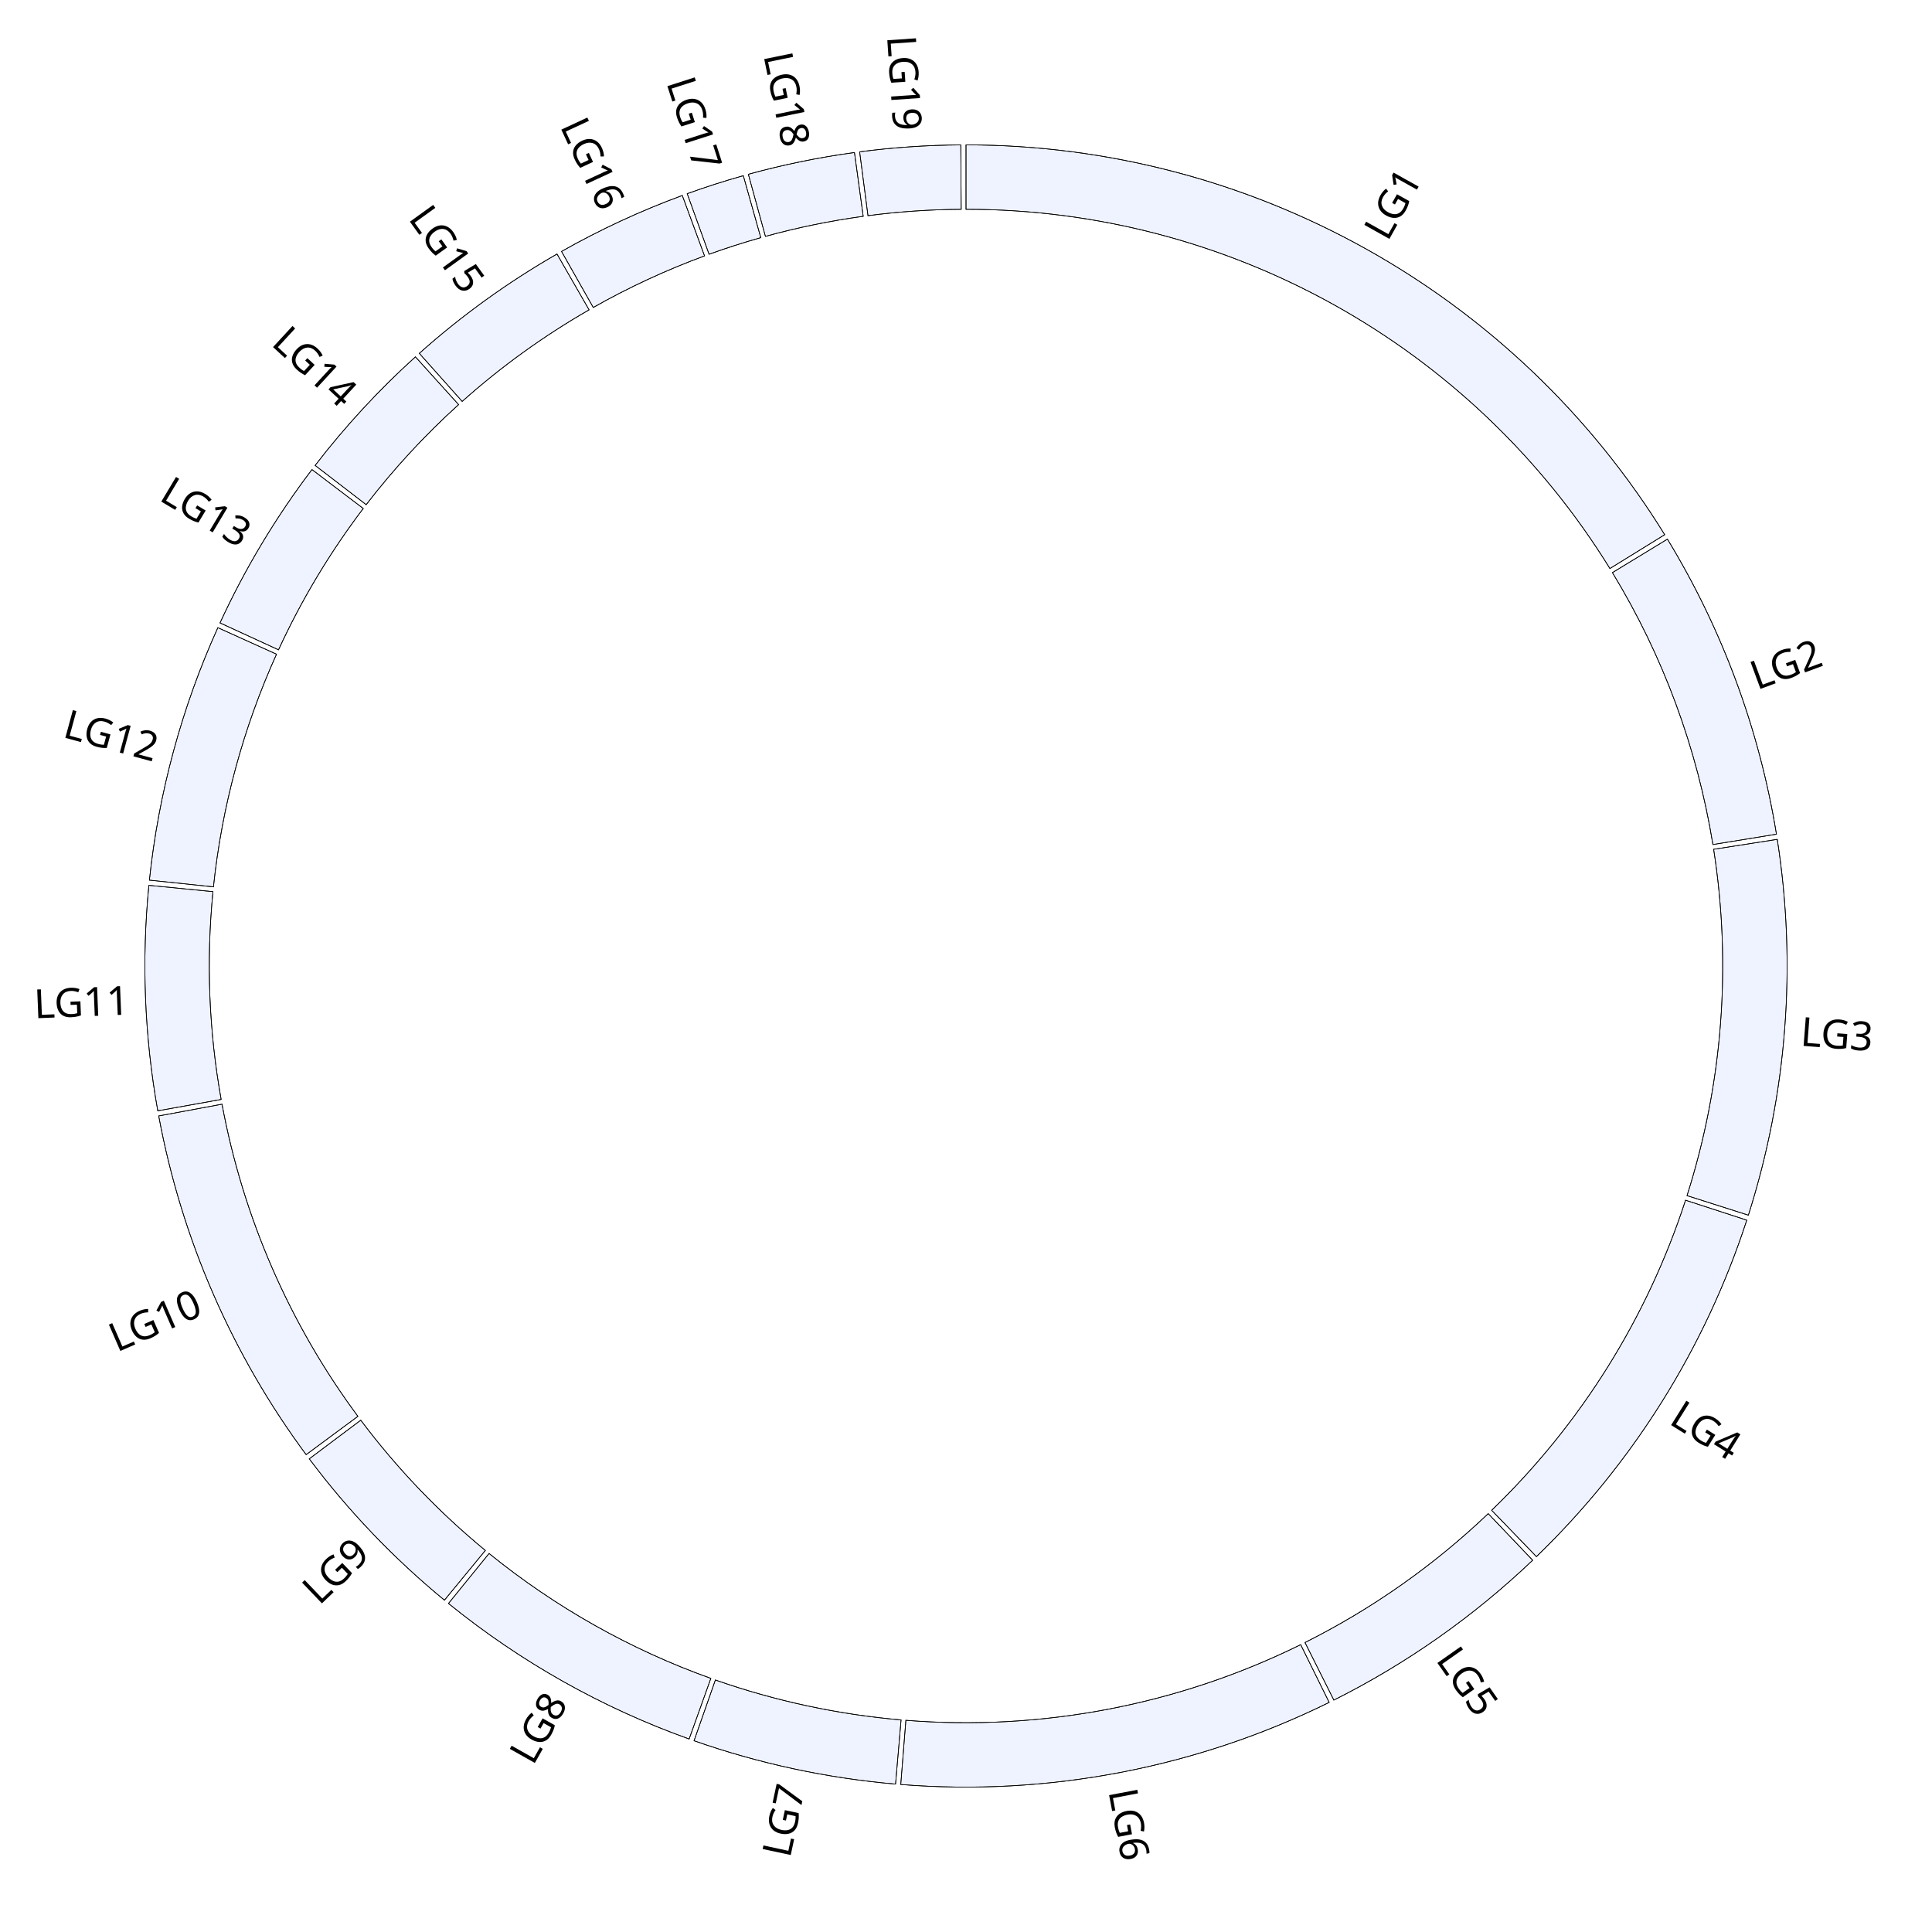
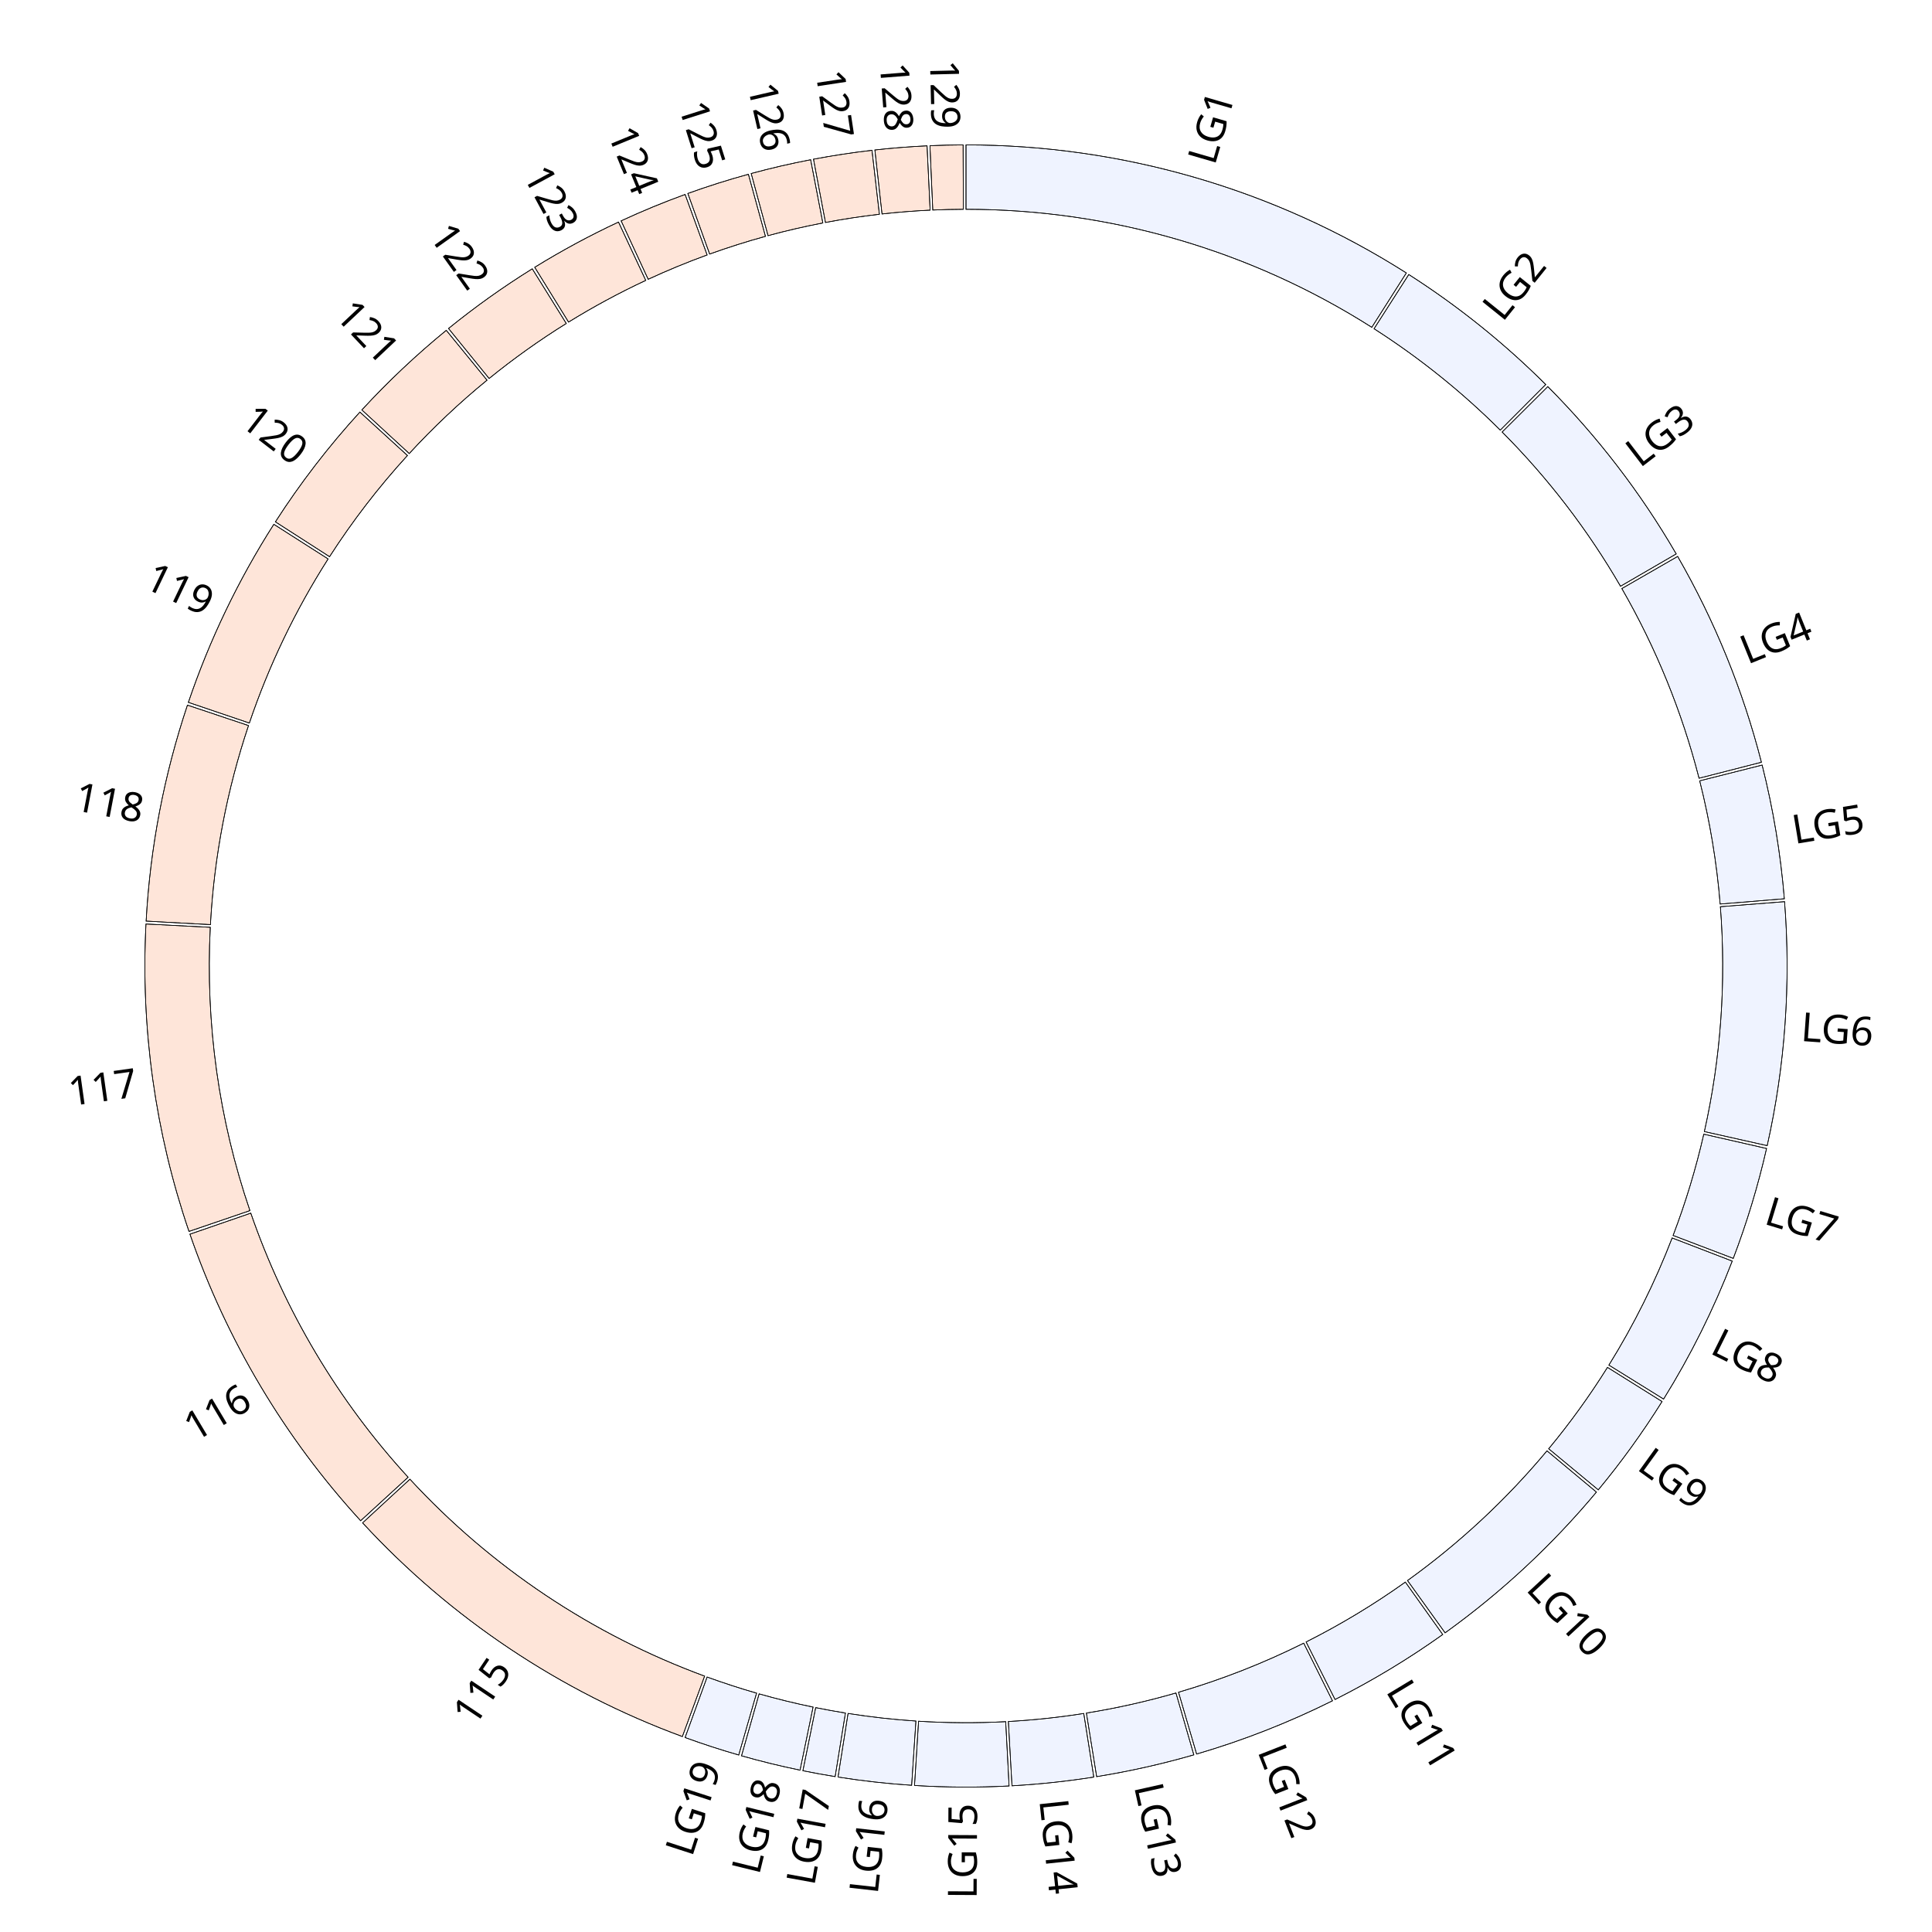
<svg xmlns="http://www.w3.org/2000/svg" width="3000px" height="3000px" version="1.1">
  <g id="bg">
    <rect x="0" y="0" width="3000px" height="3000px" style="fill:rgb(255,255,255);" />
  </g>
  <g id="ideograms">
-     <path d="M1500.000,325.000 A1175.000,1175.000 40.000 0,1 2499.847,882.804 L2584.940,830.276 A1275.000,1275.000 0.000 0,0 1500.000,225.000 Z" style="stroke-width:1.0;stroke:rgb(0,0,0);stroke-linecap:round;fill:rgb(239,243,255);" />
-     <text x="2154.5" y="376.2" font-size="62.4px" font-family="CMUBright-Roman" style="text-anchor:start;fill:rgb(0,0,0);" transform="rotate(299.2,2154.5,376.2)">LG1</text>
-     <path d="M1500.000,325.000 A1175.000,1175.000 40.000 0,1 2499.847,882.804 L2584.940,830.276 A1275.000,1275.000 0.000 0,0 1500.000,225.000 Z" style="stroke-width:1.0;stroke:rgb(0,0,0);stroke-linecap:round;fill:none;" />
-     <path d="M2503.745,889.163 A1175.000,1175.000 40.000 0,1 2659.765,1311.401 L2758.469,1295.350 A1275.000,1275.000 0.000 0,0 2589.170,837.177 Z" style="stroke-width:1.0;stroke:rgb(0,0,0);stroke-linecap:round;fill:rgb(239,243,255);" />
-     <text x="2728.0" y="1071.8" font-size="62.4px" font-family="CMUBright-Roman" style="text-anchor:start;fill:rgb(0,0,0);" transform="rotate(339.7,2728.0,1071.8)">LG2</text>
-     <path d="M2503.745,889.163 A1175.000,1175.000 40.000 0,1 2659.765,1311.401 L2758.469,1295.350 A1275.000,1275.000 0.000 0,0 2589.170,837.177 Z" style="stroke-width:1.0;stroke:rgb(0,0,0);stroke-linecap:round;fill:none;" />
-     <path d="M2660.939,1318.767 A1175.000,1175.000 40.000 0,1 2619.585,1856.587 L2714.869,1886.935 A1275.000,1275.000 0.000 0,0 2759.742,1303.343 Z" style="stroke-width:1.0;stroke:rgb(0,0,0);stroke-linecap:round;fill:rgb(239,243,255);" />
-     <text x="2794.6" y="1623.6" font-size="62.4px" font-family="CMUBright-Roman" style="text-anchor:start;fill:rgb(0,0,0);" transform="rotate(4.4,2794.6,1623.6)">LG3</text>
-     <path d="M2660.939,1318.767 A1175.000,1175.000 40.000 0,1 2619.585,1856.587 L2714.869,1886.935 A1275.000,1275.000 0.000 0,0 2759.742,1303.343 Z" style="stroke-width:1.0;stroke:rgb(0,0,0);stroke-linecap:round;fill:none;" />
-     <path d="M2617.299,1863.687 A1175.000,1175.000 40.000 0,1 2316.264,2345.185 L2385.733,2417.116 A1275.000,1275.000 0.000 0,0 2712.388,1894.639 Z" style="stroke-width:1.0;stroke:rgb(0,0,0);stroke-linecap:round;fill:rgb(239,243,255);" />
-     <text x="2589.8" y="2209.7" font-size="62.4px" font-family="CMUBright-Roman" style="text-anchor:start;fill:rgb(0,0,0);" transform="rotate(32.0,2589.8,2209.7)">LG4</text>
-     <path d="M2617.299,1863.687 A1175.000,1175.000 40.000 0,1 2316.264,2345.185 L2385.733,2417.116 A1275.000,1275.000 0.000 0,0 2712.388,1894.639 Z" style="stroke-width:1.0;stroke:rgb(0,0,0);stroke-linecap:round;fill:none;" />
-     <path d="M2310.882,2350.350 A1175.000,1175.000 40.000 0,1 2026.382,2550.499 L2071.180,2639.903 A1275.000,1275.000 0.000 0,0 2379.893,2422.720 Z" style="stroke-width:1.0;stroke:rgb(0,0,0);stroke-linecap:round;fill:rgb(239,243,255);" />
-     <text x="2228.5" y="2577.3" font-size="62.4px" font-family="CMUBright-Roman" style="text-anchor:start;fill:rgb(0,0,0);" transform="rotate(54.9,2228.5,2577.3)">LG5</text>
-     <path d="M2310.882,2350.350 A1175.000,1175.000 40.000 0,1 2026.382,2550.499 L2071.180,2639.903 A1275.000,1275.000 0.000 0,0 2379.893,2422.720 Z" style="stroke-width:1.0;stroke:rgb(0,0,0);stroke-linecap:round;fill:none;" />
-     <path d="M2019.702,2553.819 A1175.000,1175.000 40.000 0,1 1406.626,2671.284 L1398.679,2770.968 A1275.000,1275.000 0.000 0,0 2063.932,2643.506 Z" style="stroke-width:1.0;stroke:rgb(0,0,0);stroke-linecap:round;fill:rgb(239,243,255);" />
-     <text x="1721.1" y="2781.6" font-size="62.4px" font-family="CMUBright-Roman" style="text-anchor:start;fill:rgb(0,0,0);" transform="rotate(79.2,1721.1,2781.6)">LG6</text>
-     <path d="M2019.702,2553.819 A1175.000,1175.000 40.000 0,1 1406.626,2671.284 L1398.679,2770.968 A1275.000,1275.000 0.000 0,0 2063.932,2643.506 Z" style="stroke-width:1.0;stroke:rgb(0,0,0);stroke-linecap:round;fill:none;" />
-     <path d="M1399.192,2670.668 A1175.000,1175.000 40.000 0,1 1110.832,2608.681 L1077.711,2703.037 A1275.000,1275.000 0.000 0,0 1390.613,2770.299 Z" style="stroke-width:1.0;stroke:rgb(0,0,0);stroke-linecap:round;fill:rgb(239,243,255);" />
-     <text x="1250.2" y="2776.3" font-size="62.4px" font-family="CMUBright-Roman" style="text-anchor:end;fill:rgb(0,0,0);" transform="rotate(-77.9,1250.2,2776.3)">LG7</text>
-     <path d="M1399.192,2670.668 A1175.000,1175.000 40.000 0,1 1110.832,2608.681 L1077.711,2703.037 A1275.000,1275.000 0.000 0,0 1390.613,2770.299 Z" style="stroke-width:1.0;stroke:rgb(0,0,0);stroke-linecap:round;fill:none;" />
-     <path d="M1103.802,2606.188 A1175.000,1175.000 40.000 0,1 759.416,2412.228 L696.387,2489.864 A1275.000,1275.000 0.000 0,0 1070.083,2700.332 Z" style="stroke-width:1.0;stroke:rgb(0,0,0);stroke-linecap:round;fill:rgb(239,243,255);" />
-     <text x="882.8" y="2644.7" font-size="62.4px" font-family="CMUBright-Roman" style="text-anchor:end;fill:rgb(0,0,0);" transform="rotate(-60.6,882.8,2644.7)">LG8</text>
-     <path d="M1103.802,2606.188 A1175.000,1175.000 40.000 0,1 759.416,2412.228 L696.387,2489.864 A1275.000,1275.000 0.000 0,0 1070.083,2700.332 Z" style="stroke-width:1.0;stroke:rgb(0,0,0);stroke-linecap:round;fill:none;" />
-     <path d="M753.640,2407.508 A1175.000,1175.000 40.000 0,1 560.197,2205.262 L480.214,2265.285 A1275.000,1275.000 0.000 0,0 690.120,2484.743 Z" style="stroke-width:1.0;stroke:rgb(0,0,0);stroke-linecap:round;fill:rgb(239,243,255);" />
-     <text x="576.9" y="2416.1" font-size="62.4px" font-family="CMUBright-Roman" style="text-anchor:end;fill:rgb(0,0,0);" transform="rotate(-43.7,576.9,2416.1)">LG9</text>
-     <path d="M753.640,2407.508 A1175.000,1175.000 40.000 0,1 560.197,2205.262 L480.214,2265.285 A1275.000,1275.000 0.000 0,0 690.120,2484.743 Z" style="stroke-width:1.0;stroke:rgb(0,0,0);stroke-linecap:round;fill:none;" />
-     <path d="M555.739,2199.282 A1175.000,1175.000 40.000 0,1 344.759,1714.576 L246.440,1732.837 A1275.000,1275.000 0.000 0,0 475.376,2258.796 Z" style="stroke-width:1.0;stroke:rgb(0,0,0);stroke-linecap:round;fill:rgb(239,243,255);" />
-     <text x="317.3" y="2041.0" font-size="62.4px" font-family="CMUBright-Roman" style="text-anchor:end;fill:rgb(0,0,0);" transform="rotate(-23.5,317.3,2041.0)">LG10</text>
-     <path d="M555.739,2199.282 A1175.000,1175.000 40.000 0,1 344.759,1714.576 L246.440,1732.837 A1275.000,1275.000 0.000 0,0 475.376,2258.796 Z" style="stroke-width:1.0;stroke:rgb(0,0,0);stroke-linecap:round;fill:none;" />
-     <path d="M343.420,1707.238 A1175.000,1175.000 40.000 0,1 330.685,1384.558 L231.169,1374.733 A1275.000,1275.000 0.000 0,0 244.988,1724.875 Z" style="stroke-width:1.0;stroke:rgb(0,0,0);stroke-linecap:round;fill:rgb(239,243,255);" />
-     <text x="201.7" y="1575.3" font-size="62.4px" font-family="CMUBright-Roman" style="text-anchor:end;fill:rgb(0,0,0);" transform="rotate(-2.3,201.7,1575.3)">LG11</text>
-     <path d="M343.420,1707.238 A1175.000,1175.000 40.000 0,1 330.685,1384.558 L231.169,1374.733 A1275.000,1275.000 0.000 0,0 244.988,1724.875 Z" style="stroke-width:1.0;stroke:rgb(0,0,0);stroke-linecap:round;fill:none;" />
-     <path d="M331.441,1377.137 A1175.000,1175.000 40.000 0,1 429.383,1015.847 L338.267,974.642 A1275.000,1275.000 0.000 0,0 231.989,1366.681 Z" style="stroke-width:1.0;stroke:rgb(0,0,0);stroke-linecap:round;fill:rgb(239,243,255);" />
-     <text x="238.7" y="1183.0" font-size="62.4px" font-family="CMUBright-Roman" style="text-anchor:end;fill:rgb(0,0,0);" transform="rotate(15.2,238.7,1183.0)">LG12</text>
-     <path d="M331.441,1377.137 A1175.000,1175.000 40.000 0,1 429.383,1015.847 L338.267,974.642 A1275.000,1275.000 0.000 0,0 231.989,1366.681 Z" style="stroke-width:1.0;stroke:rgb(0,0,0);stroke-linecap:round;fill:none;" />
-     <path d="M432.478,1009.060 A1175.000,1175.000 40.000 0,1 564.078,789.595 L484.425,729.135 A1275.000,1275.000 0.000 0,0 341.625,967.278 Z" style="stroke-width:1.0;stroke:rgb(0,0,0);stroke-linecap:round;fill:rgb(239,243,255);" />
-     <text x="372.5" y="851.9" font-size="62.4px" font-family="CMUBright-Roman" style="text-anchor:end;fill:rgb(0,0,0);" transform="rotate(30.9,372.5,851.9)">LG13</text>
-     <path d="M432.478,1009.060 A1175.000,1175.000 40.000 0,1 564.078,789.595 L484.425,729.135 A1275.000,1275.000 0.000 0,0 341.625,967.278 Z" style="stroke-width:1.0;stroke:rgb(0,0,0);stroke-linecap:round;fill:none;" />
-     <path d="M568.606,783.668 A1175.000,1175.000 40.000 0,1 712.116,628.298 L645.062,554.111 A1275.000,1275.000 0.000 0,0 489.339,722.704 Z" style="stroke-width:1.0;stroke:rgb(0,0,0);stroke-linecap:round;fill:rgb(239,243,255);" />
-     <text x="528.5" y="635.4" font-size="62.4px" font-family="CMUBright-Roman" style="text-anchor:end;fill:rgb(0,0,0);" transform="rotate(42.7,528.5,635.4)">LG14</text>
-     <path d="M568.606,783.668 A1175.000,1175.000 40.000 0,1 712.116,628.298 L645.062,554.111 A1275.000,1275.000 0.000 0,0 489.339,722.704 Z" style="stroke-width:1.0;stroke:rgb(0,0,0);stroke-linecap:round;fill:none;" />
-     <path d="M717.666,623.314 A1175.000,1175.000 40.000 0,1 914.712,481.146 L864.900,394.435 A1275.000,1275.000 0.000 0,0 651.084,548.702 Z" style="stroke-width:1.0;stroke:rgb(0,0,0);stroke-linecap:round;fill:rgb(239,243,255);" />
-     <text x="719.7" y="459.6" font-size="62.4px" font-family="CMUBright-Roman" style="text-anchor:end;fill:rgb(0,0,0);" transform="rotate(54.2,719.7,459.6)">LG15</text>
-     <path d="M717.666,623.314 A1175.000,1175.000 40.000 0,1 914.712,481.146 L864.900,394.435 A1275.000,1275.000 0.000 0,0 651.084,548.702 Z" style="stroke-width:1.0;stroke:rgb(0,0,0);stroke-linecap:round;fill:none;" />
-     <path d="M921.192,477.451 A1175.000,1175.000 40.000 0,1 1094.019,397.365 L1059.468,303.523 A1275.000,1275.000 0.000 0,0 871.931,390.426 Z" style="stroke-width:1.0;stroke:rgb(0,0,0);stroke-linecap:round;fill:rgb(239,243,255);" />
-     <text x="931.5" y="330.3" font-size="62.4px" font-family="CMUBright-Roman" style="text-anchor:end;fill:rgb(0,0,0);" transform="rotate(65.1,931.5,330.3)">LG16</text>
-     <path d="M921.192,477.451 A1175.000,1175.000 40.000 0,1 1094.019,397.365 L1059.468,303.523 A1275.000,1275.000 0.000 0,0 871.931,390.426 Z" style="stroke-width:1.0;stroke:rgb(0,0,0);stroke-linecap:round;fill:none;" />
-     <path d="M1101.027,394.810 A1175.000,1175.000 40.000 0,1 1181.339,369.036 L1154.218,272.784 A1275.000,1275.000 0.000 0,0 1067.072,300.751 Z" style="stroke-width:1.0;stroke:rgb(0,0,0);stroke-linecap:round;fill:rgb(239,243,255);" />
-     <text x="1079.8" y="269.2" font-size="62.4px" font-family="CMUBright-Roman" style="text-anchor:end;fill:rgb(0,0,0);" transform="rotate(72.2,1079.8,269.2)">LG17</text>
-     <path d="M1101.027,394.810 A1175.000,1175.000 40.000 0,1 1181.339,369.036 L1154.218,272.784 A1275.000,1275.000 0.000 0,0 1067.072,300.751 Z" style="stroke-width:1.0;stroke:rgb(0,0,0);stroke-linecap:round;fill:none;" />
-     <path d="M1188.524,367.036 A1175.000,1175.000 40.000 0,1 1340.391,335.891 L1326.807,236.818 A1275.000,1275.000 0.000 0,0 1162.016,270.613 Z" style="stroke-width:1.0;stroke:rgb(0,0,0);stroke-linecap:round;fill:rgb(239,243,255);" />
-     <text x="1215.3" y="231.1" font-size="62.4px" font-family="CMUBright-Roman" style="text-anchor:end;fill:rgb(0,0,0);" transform="rotate(78.4,1215.3,231.1)">LG18</text>
-     <path d="M1188.524,367.036 A1175.000,1175.000 40.000 0,1 1340.391,335.891 L1326.807,236.818 A1275.000,1275.000 0.000 0,0 1162.016,270.613 Z" style="stroke-width:1.0;stroke:rgb(0,0,0);stroke-linecap:round;fill:none;" />
-     <path d="M1347.784,334.901 A1175.000,1175.000 40.000 0,1 1492.541,325.024 L1491.906,225.026 A1275.000,1275.000 0.000 0,0 1334.829,235.744 Z" style="stroke-width:1.0;stroke:rgb(0,0,0);stroke-linecap:round;fill:rgb(239,243,255);" />
-     <text x="1387.5" y="204.4" font-size="62.4px" font-family="CMUBright-Roman" style="text-anchor:end;fill:rgb(0,0,0);" transform="rotate(86.1,1387.5,204.4)">LG19</text>
-     <path d="M1347.784,334.901 A1175.000,1175.000 40.000 0,1 1492.541,325.024 L1491.906,225.026 A1275.000,1275.000 0.000 0,0 1334.829,235.744 Z" style="stroke-width:1.0;stroke:rgb(0,0,0);stroke-linecap:round;fill:none;" />
+     <path d="M1500.000,325.000 A1175.000,1175.000 40.000 0,1 2130.116,508.245 L2183.743,423.840 A1275.000,1275.000 0.000 0,0 1500.000,225.000 Z" style="stroke-width:1.0;stroke:rgb(0,0,0);stroke-linecap:round;fill:rgb(239,243,255);" />
+     <text x="1886.1" y="258.1" font-size="62.4px" font-family="CMUBright-Roman" style="text-anchor:start;fill:rgb(0,0,0);" transform="rotate(286.2,1886.1,258.1)">LG1</text>
+     <path d="M1500.000,325.000 A1175.000,1175.000 40.000 0,1 2130.116,508.245 L2183.743,423.840 A1275.000,1275.000 0.000 0,0 1500.000,225.000 Z" style="stroke-width:1.0;stroke:rgb(0,0,0);stroke-linecap:round;fill:none;" />
+     <path d="M2133.614,510.476 A1175.000,1175.000 40.000 0,1 2329.622,667.923 L2400.228,597.108 A1275.000,1275.000 0.000 0,0 2187.538,426.261 Z" style="stroke-width:1.0;stroke:rgb(0,0,0);stroke-linecap:round;fill:rgb(239,243,255);" />
+     <text x="2333.0" y="501.3" font-size="62.4px" font-family="CMUBright-Roman" style="text-anchor:start;fill:rgb(0,0,0);" transform="rotate(308.8,2333.0,501.3)">LG2</text>
+     <path d="M2133.614,510.476 A1175.000,1175.000 40.000 0,1 2329.622,667.923 L2400.228,597.108 A1275.000,1275.000 0.000 0,0 2187.538,426.261 Z" style="stroke-width:1.0;stroke:rgb(0,0,0);stroke-linecap:round;fill:none;" />
+     <path d="M2332.554,670.857 A1175.000,1175.000 40.000 0,1 2516.317,910.318 L2602.812,860.133 A1275.000,1275.000 0.000 0,0 2403.410,600.291 Z" style="stroke-width:1.0;stroke:rgb(0,0,0);stroke-linecap:round;fill:rgb(239,243,255);" />
+     <text x="2546.2" y="727.4" font-size="62.4px" font-family="CMUBright-Roman" style="text-anchor:start;fill:rgb(0,0,0);" transform="rotate(322.5,2546.2,727.4)">LG3</text>
+     <path d="M2332.554,670.857 A1175.000,1175.000 40.000 0,1 2516.317,910.318 L2602.812,860.133 A1275.000,1275.000 0.000 0,0 2403.410,600.291 Z" style="stroke-width:1.0;stroke:rgb(0,0,0);stroke-linecap:round;fill:none;" />
+     <path d="M2518.393,913.910 A1175.000,1175.000 40.000 0,1 2638.252,1208.439 L2735.124,1183.626 A1275.000,1275.000 0.000 0,0 2605.064,864.030 Z" style="stroke-width:1.0;stroke:rgb(0,0,0);stroke-linecap:round;fill:rgb(239,243,255);" />
+     <text x="2713.4" y="1032.1" font-size="62.4px" font-family="CMUBright-Roman" style="text-anchor:start;fill:rgb(0,0,0);" transform="rotate(337.9,2713.4,1032.1)">LG4</text>
+     <path d="M2518.393,913.910 A1175.000,1175.000 40.000 0,1 2638.252,1208.439 L2735.124,1183.626 A1275.000,1275.000 0.000 0,0 2605.064,864.030 Z" style="stroke-width:1.0;stroke:rgb(0,0,0);stroke-linecap:round;fill:none;" />
+     <path d="M2639.274,1212.460 A1175.000,1175.000 40.000 0,1 2671.054,1403.783 L2770.718,1395.594 A1275.000,1275.000 0.000 0,0 2736.234,1187.988 Z" style="stroke-width:1.0;stroke:rgb(0,0,0);stroke-linecap:round;fill:rgb(239,243,255);" />
+     <text x="2786.6" y="1310.6" font-size="62.4px" font-family="CMUBright-Roman" style="text-anchor:start;fill:rgb(0,0,0);" transform="rotate(350.6,2786.6,1310.6)">LG5</text>
+     <path d="M2639.274,1212.460 A1175.000,1175.000 40.000 0,1 2671.054,1403.783 L2770.718,1395.594 A1275.000,1275.000 0.000 0,0 2736.234,1187.988 Z" style="stroke-width:1.0;stroke:rgb(0,0,0);stroke-linecap:round;fill:none;" />
+     <path d="M2671.386,1407.917 A1175.000,1175.000 40.000 0,1 2646.528,1757.098 L2744.104,1778.979 A1275.000,1275.000 0.000 0,0 2771.079,1400.081 Z" style="stroke-width:1.0;stroke:rgb(0,0,0);stroke-linecap:round;fill:rgb(239,243,255);" />
+     <text x="2795.3" y="1616.3" font-size="62.4px" font-family="CMUBright-Roman" style="text-anchor:start;fill:rgb(0,0,0);" transform="rotate(4.1,2795.3,1616.3)">LG6</text>
+     <path d="M2671.386,1407.917 A1175.000,1175.000 40.000 0,1 2646.528,1757.098 L2744.104,1778.979 A1275.000,1275.000 0.000 0,0 2771.079,1400.081 Z" style="stroke-width:1.0;stroke:rgb(0,0,0);stroke-linecap:round;fill:none;" />
+     <path d="M2645.613,1761.144 A1175.000,1175.000 40.000 0,1 2597.976,1918.418 L2691.421,1954.028 A1275.000,1275.000 0.000 0,0 2743.112,1783.370 Z" style="stroke-width:1.0;stroke:rgb(0,0,0);stroke-linecap:round;fill:rgb(239,243,255);" />
+     <text x="2737.5" y="1899.9" font-size="62.4px" font-family="CMUBright-Roman" style="text-anchor:start;fill:rgb(0,0,0);" transform="rotate(16.9,2737.5,1899.9)">LG7</text>
+     <path d="M2645.613,1761.144 A1175.000,1175.000 40.000 0,1 2597.976,1918.418 L2691.421,1954.028 A1275.000,1275.000 0.000 0,0 2743.112,1783.370 Z" style="stroke-width:1.0;stroke:rgb(0,0,0);stroke-linecap:round;fill:none;" />
+     <path d="M2596.492,1922.292 A1175.000,1175.000 40.000 0,1 2498.268,2119.747 L2583.227,2172.491 A1275.000,1275.000 0.000 0,0 2689.810,1958.232 Z" style="stroke-width:1.0;stroke:rgb(0,0,0);stroke-linecap:round;fill:rgb(239,243,255);" />
+     <text x="2653.5" y="2100.6" font-size="62.4px" font-family="CMUBright-Roman" style="text-anchor:start;fill:rgb(0,0,0);" transform="rotate(26.4,2653.5,2100.6)">LG8</text>
+     <path d="M2596.492,1922.292 A1175.000,1175.000 40.000 0,1 2498.268,2119.747 L2583.227,2172.491 A1275.000,1275.000 0.000 0,0 2689.810,1958.232 Z" style="stroke-width:1.0;stroke:rgb(0,0,0);stroke-linecap:round;fill:none;" />
+     <path d="M2496.074,2123.267 A1175.000,1175.000 40.000 0,1 2404.794,2249.648 L2481.798,2313.448 A1275.000,1275.000 0.000 0,0 2580.846,2176.311 Z" style="stroke-width:1.0;stroke:rgb(0,0,0);stroke-linecap:round;fill:rgb(239,243,255);" />
+     <text x="2540.0" y="2280.8" font-size="62.4px" font-family="CMUBright-Roman" style="text-anchor:start;fill:rgb(0,0,0);" transform="rotate(35.8,2540.0,2280.8)">LG9</text>
+     <path d="M2496.074,2123.267 A1175.000,1175.000 40.000 0,1 2404.794,2249.648 L2481.798,2313.448 A1275.000,1275.000 0.000 0,0 2580.846,2176.311 Z" style="stroke-width:1.0;stroke:rgb(0,0,0);stroke-linecap:round;fill:none;" />
+     <path d="M2402.142,2252.838 A1175.000,1175.000 40.000 0,1 2185.587,2454.251 L2243.935,2535.464 A1275.000,1275.000 0.000 0,0 2478.920,2316.909 Z" style="stroke-width:1.0;stroke:rgb(0,0,0);stroke-linecap:round;fill:rgb(239,243,255);" />
+     <text x="2368.0" y="2468.5" font-size="62.4px" font-family="CMUBright-Roman" style="text-anchor:start;fill:rgb(0,0,0);" transform="rotate(47.1,2368.0,2468.5)">LG10</text>
+     <path d="M2402.142,2252.838 A1175.000,1175.000 40.000 0,1 2185.587,2454.251 L2243.935,2535.464 A1275.000,1275.000 0.000 0,0 2478.920,2316.909 Z" style="stroke-width:1.0;stroke:rgb(0,0,0);stroke-linecap:round;fill:none;" />
+     <path d="M2182.214,2456.666 A1175.000,1175.000 40.000 0,1 2028.098,2549.637 L2073.043,2638.967 A1275.000,1275.000 0.000 0,0 2240.275,2538.084 Z" style="stroke-width:1.0;stroke:rgb(0,0,0);stroke-linecap:round;fill:rgb(239,243,255);" />
+     <text x="2151.1" y="2625.8" font-size="62.4px" font-family="CMUBright-Roman" style="text-anchor:start;fill:rgb(0,0,0);" transform="rotate(58.9,2151.1,2625.8)">LG11</text>
+     <path d="M2182.214,2456.666 A1175.000,1175.000 40.000 0,1 2028.098,2549.637 L2073.043,2638.967 A1275.000,1275.000 0.000 0,0 2240.275,2538.084 Z" style="stroke-width:1.0;stroke:rgb(0,0,0);stroke-linecap:round;fill:none;" />
+     <path d="M2024.390,2551.494 A1175.000,1175.000 40.000 0,1 1830.003,2627.707 L1858.088,2723.682 A1275.000,1275.000 0.000 0,0 2069.018,2640.983 Z" style="stroke-width:1.0;stroke:rgb(0,0,0);stroke-linecap:round;fill:rgb(239,243,255);" />
+     <text x="1952.3" y="2719.3" font-size="62.4px" font-family="CMUBright-Roman" style="text-anchor:start;fill:rgb(0,0,0);" transform="rotate(68.6,1952.3,2719.3)">LG12</text>
+     <path d="M2024.390,2551.494 A1175.000,1175.000 40.000 0,1 1830.003,2627.707 L1858.088,2723.682 A1275.000,1275.000 0.000 0,0 2069.018,2640.983 Z" style="stroke-width:1.0;stroke:rgb(0,0,0);stroke-linecap:round;fill:none;" />
+     <path d="M1826.020,2628.865 A1175.000,1175.000 40.000 0,1 1686.961,2660.030 L1702.872,2758.756 A1275.000,1275.000 0.000 0,0 1853.766,2724.939 Z" style="stroke-width:1.0;stroke:rgb(0,0,0);stroke-linecap:round;fill:rgb(239,243,255);" />
+     <text x="1760.9" y="2774.1" font-size="62.4px" font-family="CMUBright-Roman" style="text-anchor:start;fill:rgb(0,0,0);" transform="rotate(77.4,1760.9,2774.1)">LG13</text>
+     <path d="M1826.020,2628.865 A1175.000,1175.000 40.000 0,1 1686.961,2660.030 L1702.872,2758.756 A1275.000,1275.000 0.000 0,0 1853.766,2724.939 Z" style="stroke-width:1.0;stroke:rgb(0,0,0);stroke-linecap:round;fill:none;" />
+     <path d="M1682.864,2660.683 A1175.000,1175.000 40.000 0,1 1565.791,2673.157 L1571.390,2773.000 A1275.000,1275.000 0.000 0,0 1698.427,2759.465 Z" style="stroke-width:1.0;stroke:rgb(0,0,0);stroke-linecap:round;fill:rgb(239,243,255);" />
+     <text x="1613.9" y="2795.5" font-size="62.4px" font-family="CMUBright-Roman" style="text-anchor:start;fill:rgb(0,0,0);" transform="rotate(83.9,1613.9,2795.5)">LG14</text>
+     <path d="M1682.864,2660.683 A1175.000,1175.000 40.000 0,1 1565.791,2673.157 L1571.390,2773.000 A1275.000,1275.000 0.000 0,0 1698.427,2759.465 Z" style="stroke-width:1.0;stroke:rgb(0,0,0);stroke-linecap:round;fill:none;" />
+     <path d="M1561.649,2673.382 A1175.000,1175.000 40.000 0,1 1426.354,2672.690 L1420.087,2772.493 A1275.000,1275.000 0.000 0,0 1566.895,2773.244 Z" style="stroke-width:1.0;stroke:rgb(0,0,0);stroke-linecap:round;fill:rgb(239,243,255);" />
+     <text x="1517.3" y="2800.4" font-size="62.4px" font-family="CMUBright-Roman" style="text-anchor:end;fill:rgb(0,0,0);" transform="rotate(-89.7,1517.3,2800.4)">LG15</text>
+     <path d="M1561.649,2673.382 A1175.000,1175.000 40.000 0,1 1426.354,2672.690 L1420.087,2772.493 A1275.000,1275.000 0.000 0,0 1566.895,2773.244 Z" style="stroke-width:1.0;stroke:rgb(0,0,0);stroke-linecap:round;fill:none;" />
+     <path d="M1422.215,2672.422 A1175.000,1175.000 40.000 0,1 1316.858,2660.639 L1301.271,2759.417 A1275.000,1275.000 0.000 0,0 1415.595,2772.203 Z" style="stroke-width:1.0;stroke:rgb(0,0,0);stroke-linecap:round;fill:rgb(239,243,255);" />
+     <text x="1379.3" y="2794.9" font-size="62.4px" font-family="CMUBright-Roman" style="text-anchor:end;fill:rgb(0,0,0);" transform="rotate(-83.6,1379.3,2794.9)">LG16</text>
+     <path d="M1422.215,2672.422 A1175.000,1175.000 40.000 0,1 1316.858,2660.639 L1301.271,2759.417 A1275.000,1275.000 0.000 0,0 1415.595,2772.203 Z" style="stroke-width:1.0;stroke:rgb(0,0,0);stroke-linecap:round;fill:none;" />
+     <path d="M1312.761,2659.986 A1175.000,1175.000 40.000 0,1 1266.605,2651.587 L1246.741,2749.594 A1275.000,1275.000 0.000 0,0 1296.826,2758.708 Z" style="stroke-width:1.0;stroke:rgb(0,0,0);stroke-linecap:round;fill:rgb(239,243,255);" />
+     <text x="1290.8" y="2783.6" font-size="62.4px" font-family="CMUBright-Roman" style="text-anchor:end;fill:rgb(0,0,0);" transform="rotate(-79.7,1290.8,2783.6)">LG17</text>
+     <path d="M1312.761,2659.986 A1175.000,1175.000 40.000 0,1 1266.605,2651.587 L1246.741,2749.594 A1275.000,1275.000 0.000 0,0 1296.826,2758.708 Z" style="stroke-width:1.0;stroke:rgb(0,0,0);stroke-linecap:round;fill:none;" />
+     <path d="M1262.541,2650.755 A1175.000,1175.000 40.000 0,1 1178.758,2630.234 L1151.419,2726.424 A1275.000,1275.000 0.000 0,0 1242.331,2748.692 Z" style="stroke-width:1.0;stroke:rgb(0,0,0);stroke-linecap:round;fill:rgb(239,243,255);" />
+     <text x="1214.0" y="2768.7" font-size="62.4px" font-family="CMUBright-Roman" style="text-anchor:end;fill:rgb(0,0,0);" transform="rotate(-76.2,1214.0,2768.7)">LG18</text>
+     <path d="M1262.541,2650.755 A1175.000,1175.000 40.000 0,1 1178.758,2630.234 L1151.419,2726.424 A1275.000,1275.000 0.000 0,0 1242.331,2748.692 Z" style="stroke-width:1.0;stroke:rgb(0,0,0);stroke-linecap:round;fill:none;" />
+     <path d="M1174.770,2629.093 A1175.000,1175.000 40.000 0,1 1098.010,2604.097 L1063.799,2698.062 A1275.000,1275.000 0.000 0,0 1147.091,2725.186 Z" style="stroke-width:1.0;stroke:rgb(0,0,0);stroke-linecap:round;fill:rgb(239,243,255);" />
+     <text x="1120.2" y="2743.8" font-size="62.4px" font-family="CMUBright-Roman" style="text-anchor:end;fill:rgb(0,0,0);" transform="rotate(-72.0,1120.2,2743.8)">LG19</text>
+     <path d="M1174.770,2629.093 A1175.000,1175.000 40.000 0,1 1098.010,2604.097 L1063.799,2698.062 A1275.000,1275.000 0.000 0,0 1147.091,2725.186 Z" style="stroke-width:1.0;stroke:rgb(0,0,0);stroke-linecap:round;fill:none;" />
+     <path d="M1094.115,2602.671 A1175.000,1175.000 40.000 0,1 636.525,2296.892 L563.038,2364.713 A1275.000,1275.000 0.000 0,0 1059.572,2696.515 Z" style="stroke-width:1.0;stroke:rgb(0,0,0);stroke-linecap:round;fill:rgb(254,229,217);" />
+     <text x="796.3" y="2593.6" font-size="62.4px" font-family="CMUBright-Roman" style="text-anchor:end;fill:rgb(0,0,0);" transform="rotate(-56.2,796.3,2593.6)">115</text>
+     <path d="M1094.115,2602.671 A1175.000,1175.000 40.000 0,1 636.525,2296.892 L563.038,2364.713 A1275.000,1275.000 0.000 0,0 1059.572,2696.515 Z" style="stroke-width:1.0;stroke:rgb(0,0,0);stroke-linecap:round;fill:none;" />
+     <path d="M633.718,2293.839 A1175.000,1175.000 40.000 0,1 389.438,1883.766 L294.922,1916.427 A1275.000,1275.000 0.000 0,0 559.991,2361.399 Z" style="stroke-width:1.0;stroke:rgb(0,0,0);stroke-linecap:round;fill:rgb(254,229,217);" />
+     <text x="394.4" y="2184.8" font-size="62.4px" font-family="CMUBright-Roman" style="text-anchor:end;fill:rgb(0,0,0);" transform="rotate(-30.8,394.4,2184.8)">116</text>
+     <path d="M633.718,2293.839 A1175.000,1175.000 40.000 0,1 389.438,1883.766 L294.922,1916.427 A1275.000,1275.000 0.000 0,0 559.991,2361.399 Z" style="stroke-width:1.0;stroke:rgb(0,0,0);stroke-linecap:round;fill:none;" />
+     <path d="M388.090,1879.843 A1175.000,1175.000 40.000 0,1 326.537,1439.912 L226.668,1434.799 A1275.000,1275.000 0.000 0,0 293.459,1912.170 Z" style="stroke-width:1.0;stroke:rgb(0,0,0);stroke-linecap:round;fill:rgb(254,229,217);" />
+     <text x="215.4" y="1702.5" font-size="62.4px" font-family="CMUBright-Roman" style="text-anchor:end;fill:rgb(0,0,0);" transform="rotate(-8.0,215.4,1702.5)">117</text>
+     <path d="M388.090,1879.843 A1175.000,1175.000 40.000 0,1 326.537,1439.912 L226.668,1434.799 A1275.000,1275.000 0.000 0,0 293.459,1912.170 Z" style="stroke-width:1.0;stroke:rgb(0,0,0);stroke-linecap:round;fill:none;" />
+     <path d="M326.757,1435.770 A1175.000,1175.000 40.000 0,1 385.885,1126.674 L291.067,1094.901 A1275.000,1275.000 0.000 0,0 226.906,1430.304 Z" style="stroke-width:1.0;stroke:rgb(0,0,0);stroke-linecap:round;fill:rgb(254,229,217);" />
+     <text x="218.6" y="1277.8" font-size="62.4px" font-family="CMUBright-Roman" style="text-anchor:end;fill:rgb(0,0,0);" transform="rotate(10.8,218.6,1277.8)">118</text>
+     <path d="M326.757,1435.770 A1175.000,1175.000 40.000 0,1 385.885,1126.674 L291.067,1094.901 A1275.000,1275.000 0.000 0,0 226.906,1430.304 Z" style="stroke-width:1.0;stroke:rgb(0,0,0);stroke-linecap:round;fill:none;" />
+     <path d="M387.210,1122.743 A1175.000,1175.000 40.000 0,1 509.498,867.916 L425.200,814.122 A1275.000,1275.000 0.000 0,0 292.504,1090.636 Z" style="stroke-width:1.0;stroke:rgb(0,0,0);stroke-linecap:round;fill:rgb(254,229,217);" />
+     <text x="318.0" y="957.7" font-size="62.4px" font-family="CMUBright-Roman" style="text-anchor:end;fill:rgb(0,0,0);" transform="rotate(25.6,318.0,957.7)">119</text>
+     <path d="M387.210,1122.743 A1175.000,1175.000 40.000 0,1 509.498,867.916 L425.200,814.122 A1275.000,1275.000 0.000 0,0 292.504,1090.636 Z" style="stroke-width:1.0;stroke:rgb(0,0,0);stroke-linecap:round;fill:none;" />
+     <path d="M511.735,864.423 A1175.000,1175.000 40.000 0,1 632.661,707.316 L558.845,639.853 A1275.000,1275.000 0.000 0,0 427.628,810.331 Z" style="stroke-width:1.0;stroke:rgb(0,0,0);stroke-linecap:round;fill:rgb(254,229,217);" />
+     <text x="455.9" y="724.7" font-size="62.4px" font-family="CMUBright-Roman" style="text-anchor:end;fill:rgb(0,0,0);" transform="rotate(37.6,455.9,724.7)">120</text>
+     <path d="M511.735,864.423 A1175.000,1175.000 40.000 0,1 632.661,707.316 L558.845,639.853 A1275.000,1275.000 0.000 0,0 427.628,810.331 Z" style="stroke-width:1.0;stroke:rgb(0,0,0);stroke-linecap:round;fill:none;" />
+     <path d="M635.465,704.258 A1175.000,1175.000 40.000 0,1 756.267,590.338 L692.970,512.920 A1275.000,1275.000 0.000 0,0 561.888,636.536 Z" style="stroke-width:1.0;stroke:rgb(0,0,0);stroke-linecap:round;fill:rgb(254,229,217);" />
+     <text x="591.9" y="569.1" font-size="62.4px" font-family="CMUBright-Roman" style="text-anchor:end;fill:rgb(0,0,0);" transform="rotate(46.7,591.9,569.1)">121</text>
+     <path d="M635.465,704.258 A1175.000,1175.000 40.000 0,1 756.267,590.338 L692.970,512.920 A1275.000,1275.000 0.000 0,0 561.888,636.536 Z" style="stroke-width:1.0;stroke:rgb(0,0,0);stroke-linecap:round;fill:none;" />
+     <path d="M759.483,587.718 A1175.000,1175.000 40.000 0,1 879.312,502.317 L826.487,417.408 A1275.000,1275.000 0.000 0,0 696.460,510.077 Z" style="stroke-width:1.0;stroke:rgb(0,0,0);stroke-linecap:round;fill:rgb(254,229,217);" />
+     <text x="727.4" y="453.9" font-size="62.4px" font-family="CMUBright-Roman" style="text-anchor:end;fill:rgb(0,0,0);" transform="rotate(54.5,727.4,453.9)">122</text>
+     <path d="M759.483,587.718 A1175.000,1175.000 40.000 0,1 879.312,502.317 L826.487,417.408 A1275.000,1275.000 0.000 0,0 696.460,510.077 Z" style="stroke-width:1.0;stroke:rgb(0,0,0);stroke-linecap:round;fill:none;" />
+     <path d="M882.838,500.132 A1175.000,1175.000 40.000 0,1 1002.715,435.419 L960.393,344.816 A1275.000,1275.000 0.000 0,0 830.314,415.037 Z" style="stroke-width:1.0;stroke:rgb(0,0,0);stroke-linecap:round;fill:rgb(254,229,217);" />
+     <text x="862.5" y="366.5" font-size="62.4px" font-family="CMUBright-Roman" style="text-anchor:end;fill:rgb(0,0,0);" transform="rotate(61.6,862.5,366.5)">123</text>
+     <path d="M882.838,500.132 A1175.000,1175.000 40.000 0,1 1002.715,435.419 L960.393,344.816 A1275.000,1275.000 0.000 0,0 830.314,415.037 Z" style="stroke-width:1.0;stroke:rgb(0,0,0);stroke-linecap:round;fill:none;" />
+     <path d="M1006.477,433.670 A1175.000,1175.000 40.000 0,1 1098.029,395.897 L1063.818,301.930 A1275.000,1275.000 0.000 0,0 964.475,342.918 Z" style="stroke-width:1.0;stroke:rgb(0,0,0);stroke-linecap:round;fill:rgb(254,229,217);" />
+     <text x="983.7" y="306.4" font-size="62.4px" font-family="CMUBright-Roman" style="text-anchor:end;fill:rgb(0,0,0);" transform="rotate(67.6,983.7,306.4)">124</text>
+     <path d="M1006.477,433.670 A1175.000,1175.000 40.000 0,1 1098.029,395.897 L1063.818,301.930 A1275.000,1275.000 0.000 0,0 964.475,342.918 Z" style="stroke-width:1.0;stroke:rgb(0,0,0);stroke-linecap:round;fill:none;" />
+     <path d="M1101.929,394.484 A1175.000,1175.000 40.000 0,1 1188.604,367.014 L1162.102,270.590 A1275.000,1275.000 0.000 0,0 1068.051,300.398 Z" style="stroke-width:1.0;stroke:rgb(0,0,0);stroke-linecap:round;fill:rgb(254,229,217);" />
+     <text x="1085.7" y="267.3" font-size="62.4px" font-family="CMUBright-Roman" style="text-anchor:end;fill:rgb(0,0,0);" transform="rotate(72.4,1085.7,267.3)">125</text>
+     <path d="M1101.929,394.484 A1175.000,1175.000 40.000 0,1 1188.604,367.014 L1162.102,270.590 A1275.000,1275.000 0.000 0,0 1068.051,300.398 Z" style="stroke-width:1.0;stroke:rgb(0,0,0);stroke-linecap:round;fill:none;" />
+     <path d="M1192.605,365.922 A1175.000,1175.000 40.000 0,1 1277.691,346.222 L1258.771,248.028 A1275.000,1275.000 0.000 0,0 1166.444,269.404 Z" style="stroke-width:1.0;stroke:rgb(0,0,0);stroke-linecap:round;fill:rgb(254,229,217);" />
+     <text x="1184.8" y="238.3" font-size="62.4px" font-family="CMUBright-Roman" style="text-anchor:end;fill:rgb(0,0,0);" transform="rotate(77.0,1184.8,238.3)">126</text>
+     <path d="M1192.605,365.922 A1175.000,1175.000 40.000 0,1 1277.691,346.222 L1258.771,248.028 A1275.000,1275.000 0.000 0,0 1166.444,269.404 Z" style="stroke-width:1.0;stroke:rgb(0,0,0);stroke-linecap:round;fill:none;" />
+     <path d="M1281.765,345.444 A1175.000,1175.000 40.000 0,1 1365.476,332.726 L1354.027,233.384 A1275.000,1275.000 0.000 0,0 1263.192,247.184 Z" style="stroke-width:1.0;stroke:rgb(0,0,0);stroke-linecap:round;fill:rgb(254,229,217);" />
+     <text x="1282.4" y="217.8" font-size="62.4px" font-family="CMUBright-Roman" style="text-anchor:end;fill:rgb(0,0,0);" transform="rotate(81.4,1282.4,217.8)">127</text>
+     <path d="M1281.765,345.444 A1175.000,1175.000 40.000 0,1 1365.476,332.726 L1354.027,233.384 A1275.000,1275.000 0.000 0,0 1263.192,247.184 Z" style="stroke-width:1.0;stroke:rgb(0,0,0);stroke-linecap:round;fill:none;" />
+     <path d="M1369.598,332.258 A1175.000,1175.000 40.000 0,1 1444.281,326.322 L1439.539,226.434 A1275.000,1275.000 0.000 0,0 1358.500,232.876 Z" style="stroke-width:1.0;stroke:rgb(0,0,0);stroke-linecap:round;fill:rgb(254,229,217);" />
+     <text x="1374.5" y="205.6" font-size="62.4px" font-family="CMUBright-Roman" style="text-anchor:end;fill:rgb(0,0,0);" transform="rotate(85.5,1374.5,205.6)">128</text>
+     <path d="M1369.598,332.258 A1175.000,1175.000 40.000 0,1 1444.281,326.322 L1439.539,226.434 A1275.000,1275.000 0.000 0,0 1358.500,232.876 Z" style="stroke-width:1.0;stroke:rgb(0,0,0);stroke-linecap:round;fill:none;" />
+     <path d="M1448.425,326.132 A1175.000,1175.000 40.000 0,1 1495.852,325.007 L1495.499,225.008 A1275.000,1275.000 0.000 0,0 1444.035,226.229 Z" style="stroke-width:1.0;stroke:rgb(0,0,0);stroke-linecap:round;fill:rgb(254,229,217);" />
+     <text x="1446.7" y="200.6" font-size="62.4px" font-family="CMUBright-Roman" style="text-anchor:end;fill:rgb(0,0,0);" transform="rotate(88.6,1446.7,200.6)">129</text>
+     <path d="M1448.425,326.132 A1175.000,1175.000 40.000 0,1 1495.852,325.007 L1495.499,225.008 A1275.000,1275.000 0.000 0,0 1444.035,226.229 Z" style="stroke-width:1.0;stroke:rgb(0,0,0);stroke-linecap:round;fill:none;" />
  </g>
  <defs>
-     <pattern id="hline" width="10" height="10" patternTransform="rotate(0 0 0)" patternUnits="userSpaceOnUse">
-       <line x1="0" y1="0" x2="10" y2="0" style="stroke:black;stroke-width:5" />
+     <pattern id="vline" width="10" height="10" patternTransform="rotate(0 0 0)" patternUnits="userSpaceOnUse">
+       <line x1="0" y1="0" x2="0" y2="10" style="stroke:black;stroke-width:5" />
+     </pattern>
+     <pattern id="checker" width="10" height="10" patternTransform="rotate(45 0 0)" patternUnits="userSpaceOnUse">
+       <line x1="0" y1="0" x2="10" y2="0" style="stroke:black;stroke-width:2" />
+       <line x1="0" y1="0" x2="0" y2="10" style="stroke:black;stroke-width:2" />
    </pattern>
    <pattern id="checker" width="10" height="10" patternTransform="rotate(45 0 0)" patternUnits="userSpaceOnUse">
      <line x1="0" y1="0" x2="10" y2="0" style="stroke:black;stroke-width:5" />
      <line x1="0" y1="0" x2="0" y2="10" style="stroke:black;stroke-width:4" />
    </pattern>
-     <pattern id="checker" width="10" height="10" patternTransform="rotate(45 0 0)" patternUnits="userSpaceOnUse">
-       <line x1="0" y1="0" x2="10" y2="0" style="stroke:black;stroke-width:2" />
+     <pattern id="vline-sparse" width="10" height="10" patternTransform="rotate(0 0 0)" patternUnits="userSpaceOnUse">
      <line x1="0" y1="0" x2="0" y2="10" style="stroke:black;stroke-width:2" />
    </pattern>
-     <pattern id="vline" width="10" height="10" patternTransform="rotate(0 0 0)" patternUnits="userSpaceOnUse">
-       <line x1="0" y1="0" x2="0" y2="10" style="stroke:black;stroke-width:5" />
-     </pattern>
-     <pattern id="vline-sparse" width="10" height="10" patternTransform="rotate(0 0 0)" patternUnits="userSpaceOnUse">
-       <line x1="0" y1="0" x2="0" y2="10" style="stroke:black;stroke-width:2" />
+     <pattern id="hline" width="10" height="10" patternTransform="rotate(0 0 0)" patternUnits="userSpaceOnUse">
+       <line x1="0" y1="0" x2="10" y2="0" style="stroke:black;stroke-width:5" />
    </pattern>
    <pattern id="hline-sparse" width="10" height="10" patternTransform="rotate(0 0 0)" patternUnits="userSpaceOnUse">
      <line x1="0" y1="0" x2="10" y2="0" style="stroke:black;stroke-width:2" />
    </pattern>
  </defs>
</svg>
